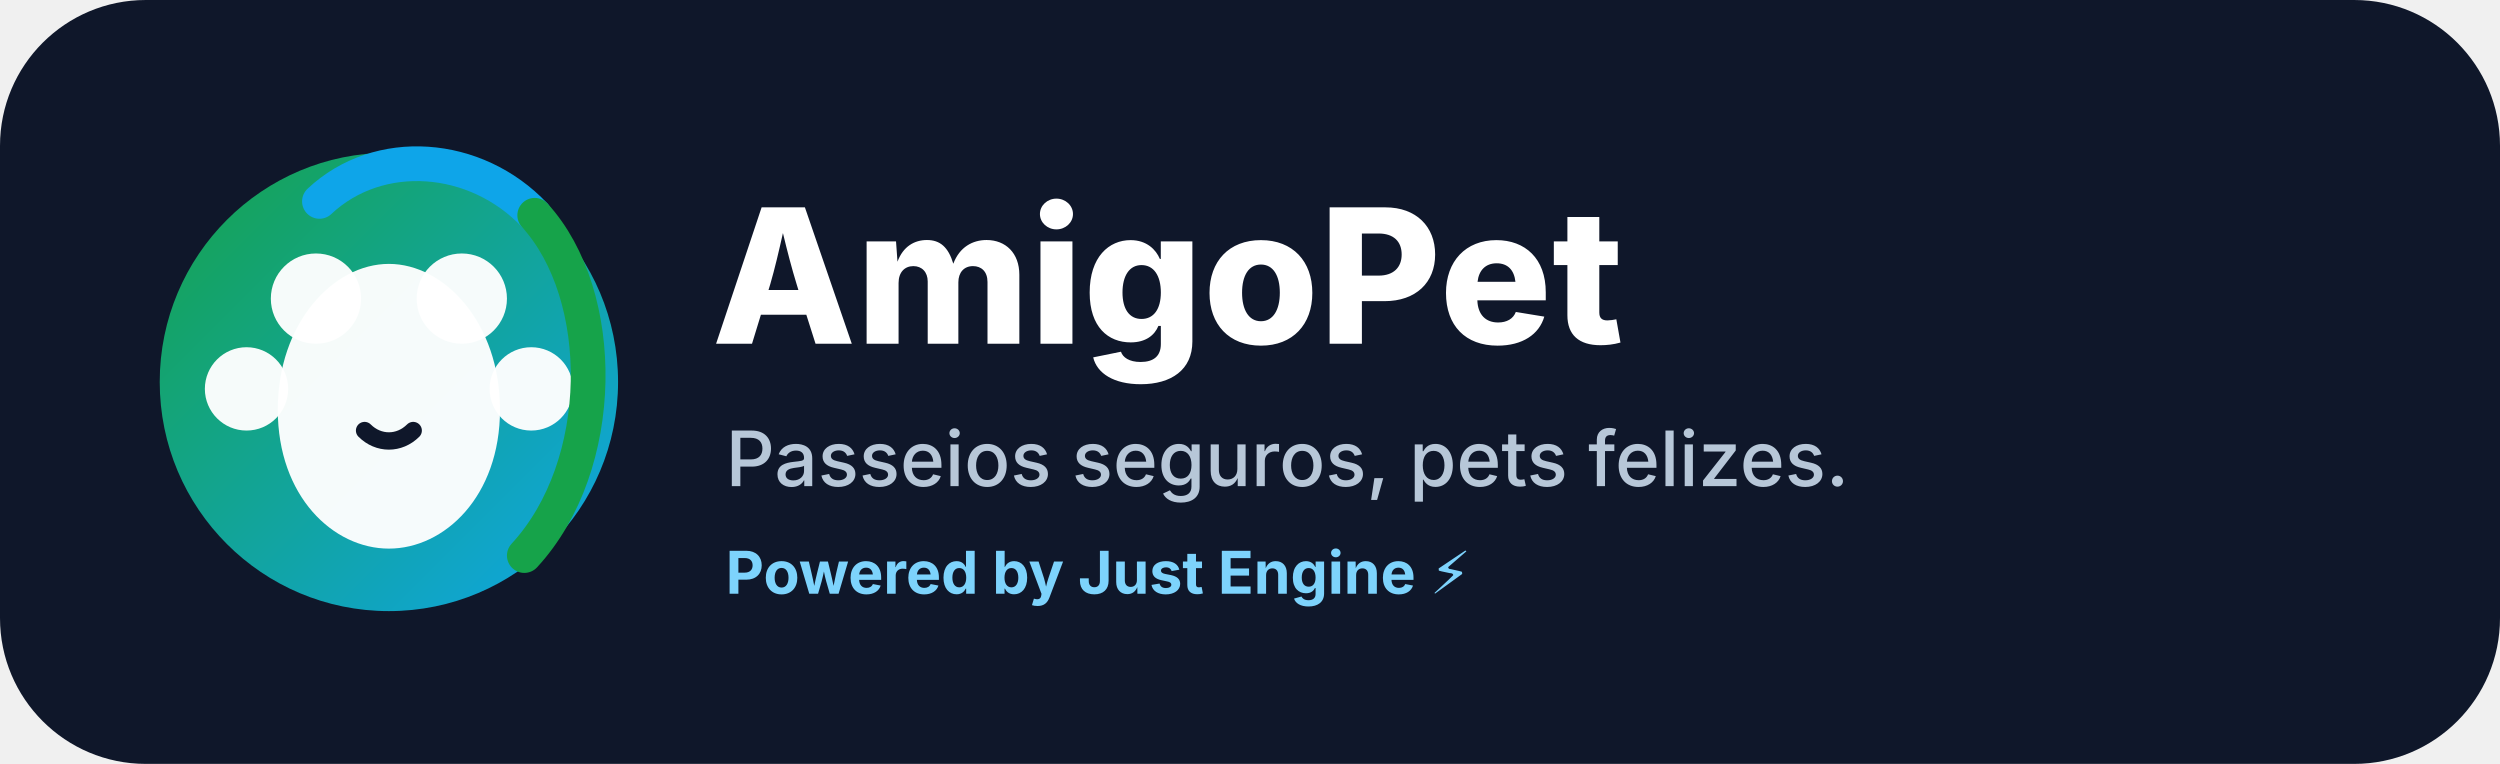
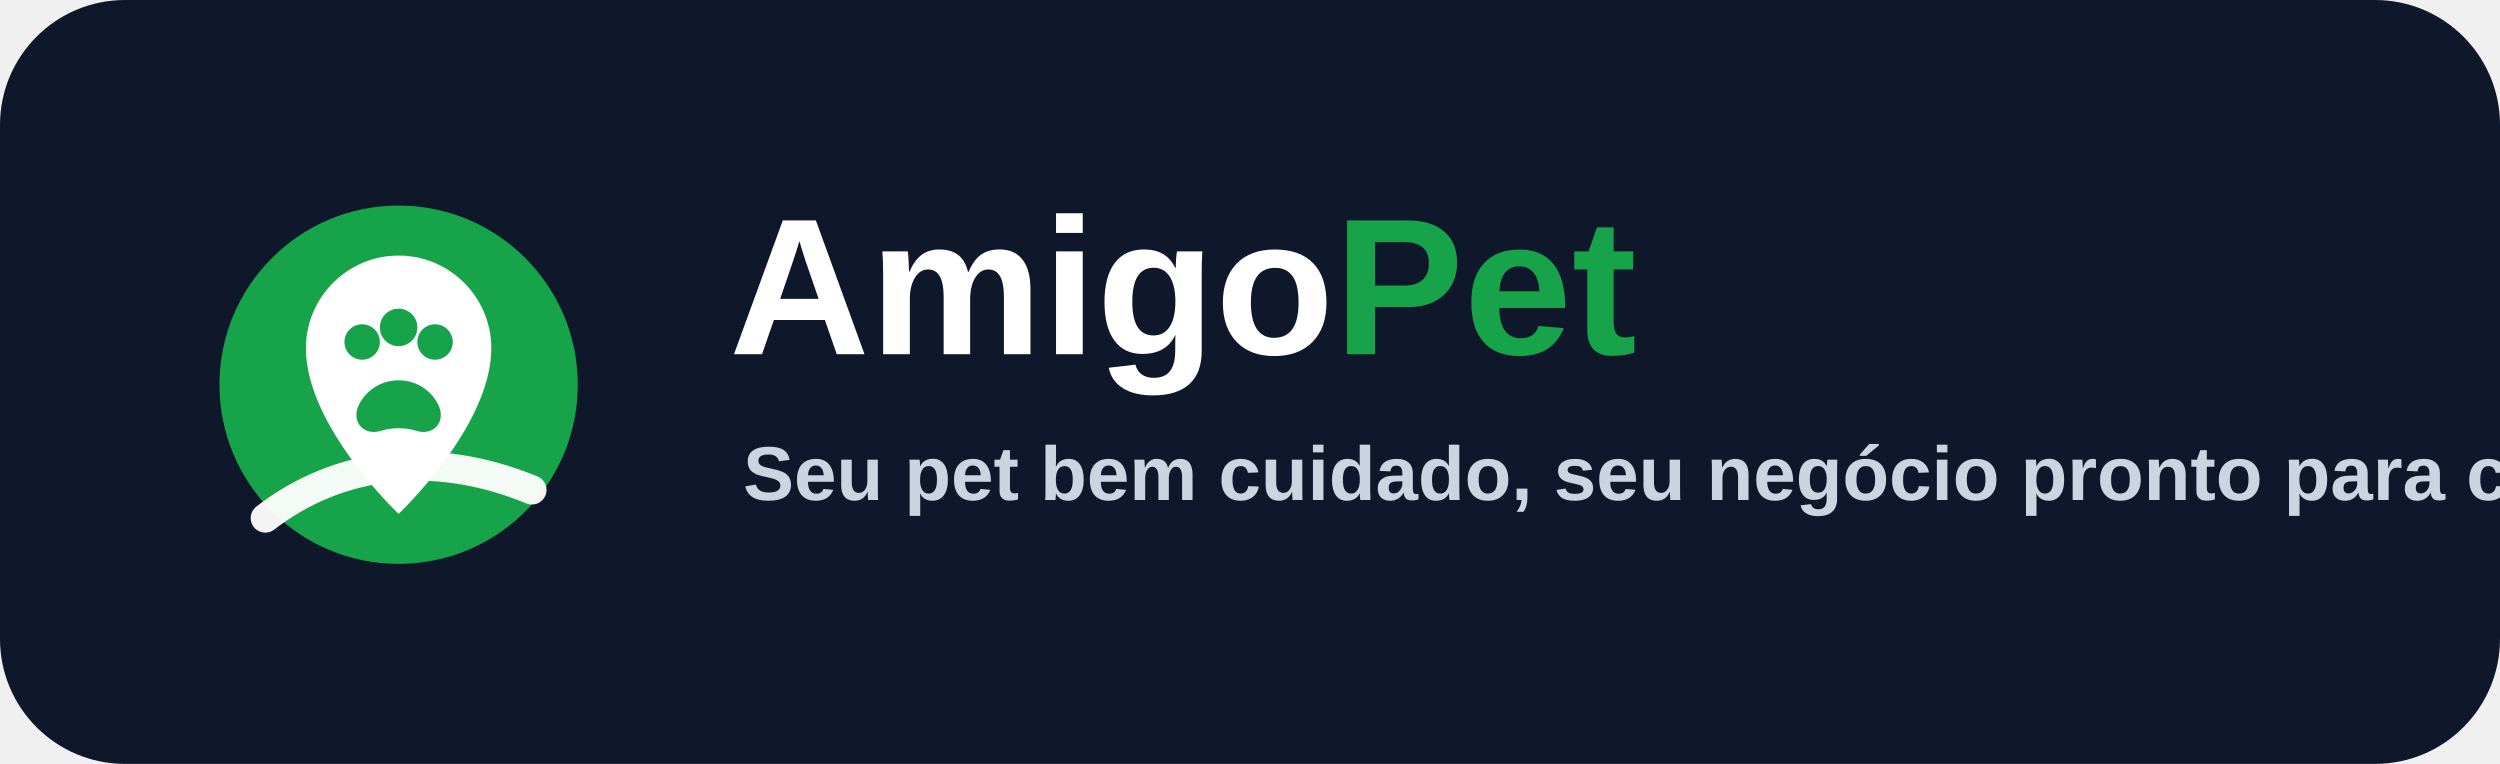
<svg xmlns="http://www.w3.org/2000/svg" width="720" height="220" viewBox="0 0 720 220" fill="none">
-   <rect width="720" height="220" rx="42" fill="#0F172A" />
-   <circle cx="112" cy="110" r="66" fill="url(#g1)" />
-   <path d="M80 118C80 93 96 76 112 76C128 76 144 93 144 118C144 143 128 158 112 158C96 158 80 143 80 118Z" fill="white" opacity="0.96" />
-   <circle cx="91" cy="86" r="13" fill="white" opacity="0.96" />
-   <circle cx="133" cy="86" r="13" fill="white" opacity="0.96" />
-   <circle cx="71" cy="112" r="12" fill="white" opacity="0.96" />
-   <circle cx="153" cy="112" r="12" fill="white" opacity="0.96" />
-   <path d="M105 124C109 128 115 128 119 124" stroke="#0F172A" stroke-width="5" stroke-linecap="round" />
-   <path d="M92 58C109 42 137 44 154 62" stroke="#0EA5E9" stroke-width="10" stroke-linecap="round" />
-   <path d="M154 62C175 85 175 134 151 160" stroke="#16A34A" stroke-width="10" stroke-linecap="round" />
-   <text x="205" y="99" fill="white" font-size="54" font-family="Inter, Arial, sans-serif" font-weight="800">AmigoPet</text>
-   <text x="209" y="140" fill="#B7C7D8" font-size="22" font-family="Inter, Arial, sans-serif" font-weight="500">Passeios seguros, pets felizes.</text>
-   <text x="209" y="171" fill="#7DD3FC" font-size="17" font-family="Inter, Arial, sans-serif" font-weight="700">Powered by Just Engine ⚡</text>
+   <rect width="720" height="220" rx="36" fill="#0F172A" />
+   <g transform="translate(38,34) scale(.30)">
+     <rect width="512" height="512" rx="118" fill="#0F172A" />
+     <path d="M256 84C161 84 84 161 84 256s77 172 172 172 172-77 172-172S351 84 256 84Z" fill="url(#g)" />
+     <path d="M256 132C207 132 167 172 167 221c0 75 89 159 89 159s89-84 89-159c0-49-40-89-89-89Z" fill="white" />
+     <circle cx="221" cy="215" r="17" fill="#16A34A" />
+     <circle cx="256" cy="201" r="18" fill="#16A34A" />
+     <circle cx="291" cy="215" r="17" fill="#16A34A" />
+     <path d="M218 275c16-31 60-31 76 0 8 16-4 31-22 25-9-3-23-3-32 0-18 6-30-9-22-25Z" fill="#16A34A" />
+     <path d="M128 384c70-54 161-66 256-27" stroke="white" stroke-width="28" stroke-linecap="round" opacity=".95" />
+   </g>
+   <text x="210" y="102" fill="white" font-family="Arial, sans-serif" font-size="56" font-weight="800">Amigo<tspan fill="#16A34A">Pet</tspan>
+   </text>
+   <text x="214" y="144" fill="#CBD5E1" font-family="Arial, sans-serif" font-size="22" font-weight="600">Seu pet bem cuidado, seu negócio pronto para crescer</text>
  <defs>
-     <linearGradient id="g1" x1="46" y1="44" x2="178" y2="176" gradientUnits="userSpaceOnUse">
+     <linearGradient id="g" x1="84" y1="84" x2="428" y2="428">
      <stop stop-color="#16A34A" />
      <stop offset="1" stop-color="#0EA5E9" />
    </linearGradient>
  </defs>
</svg>
